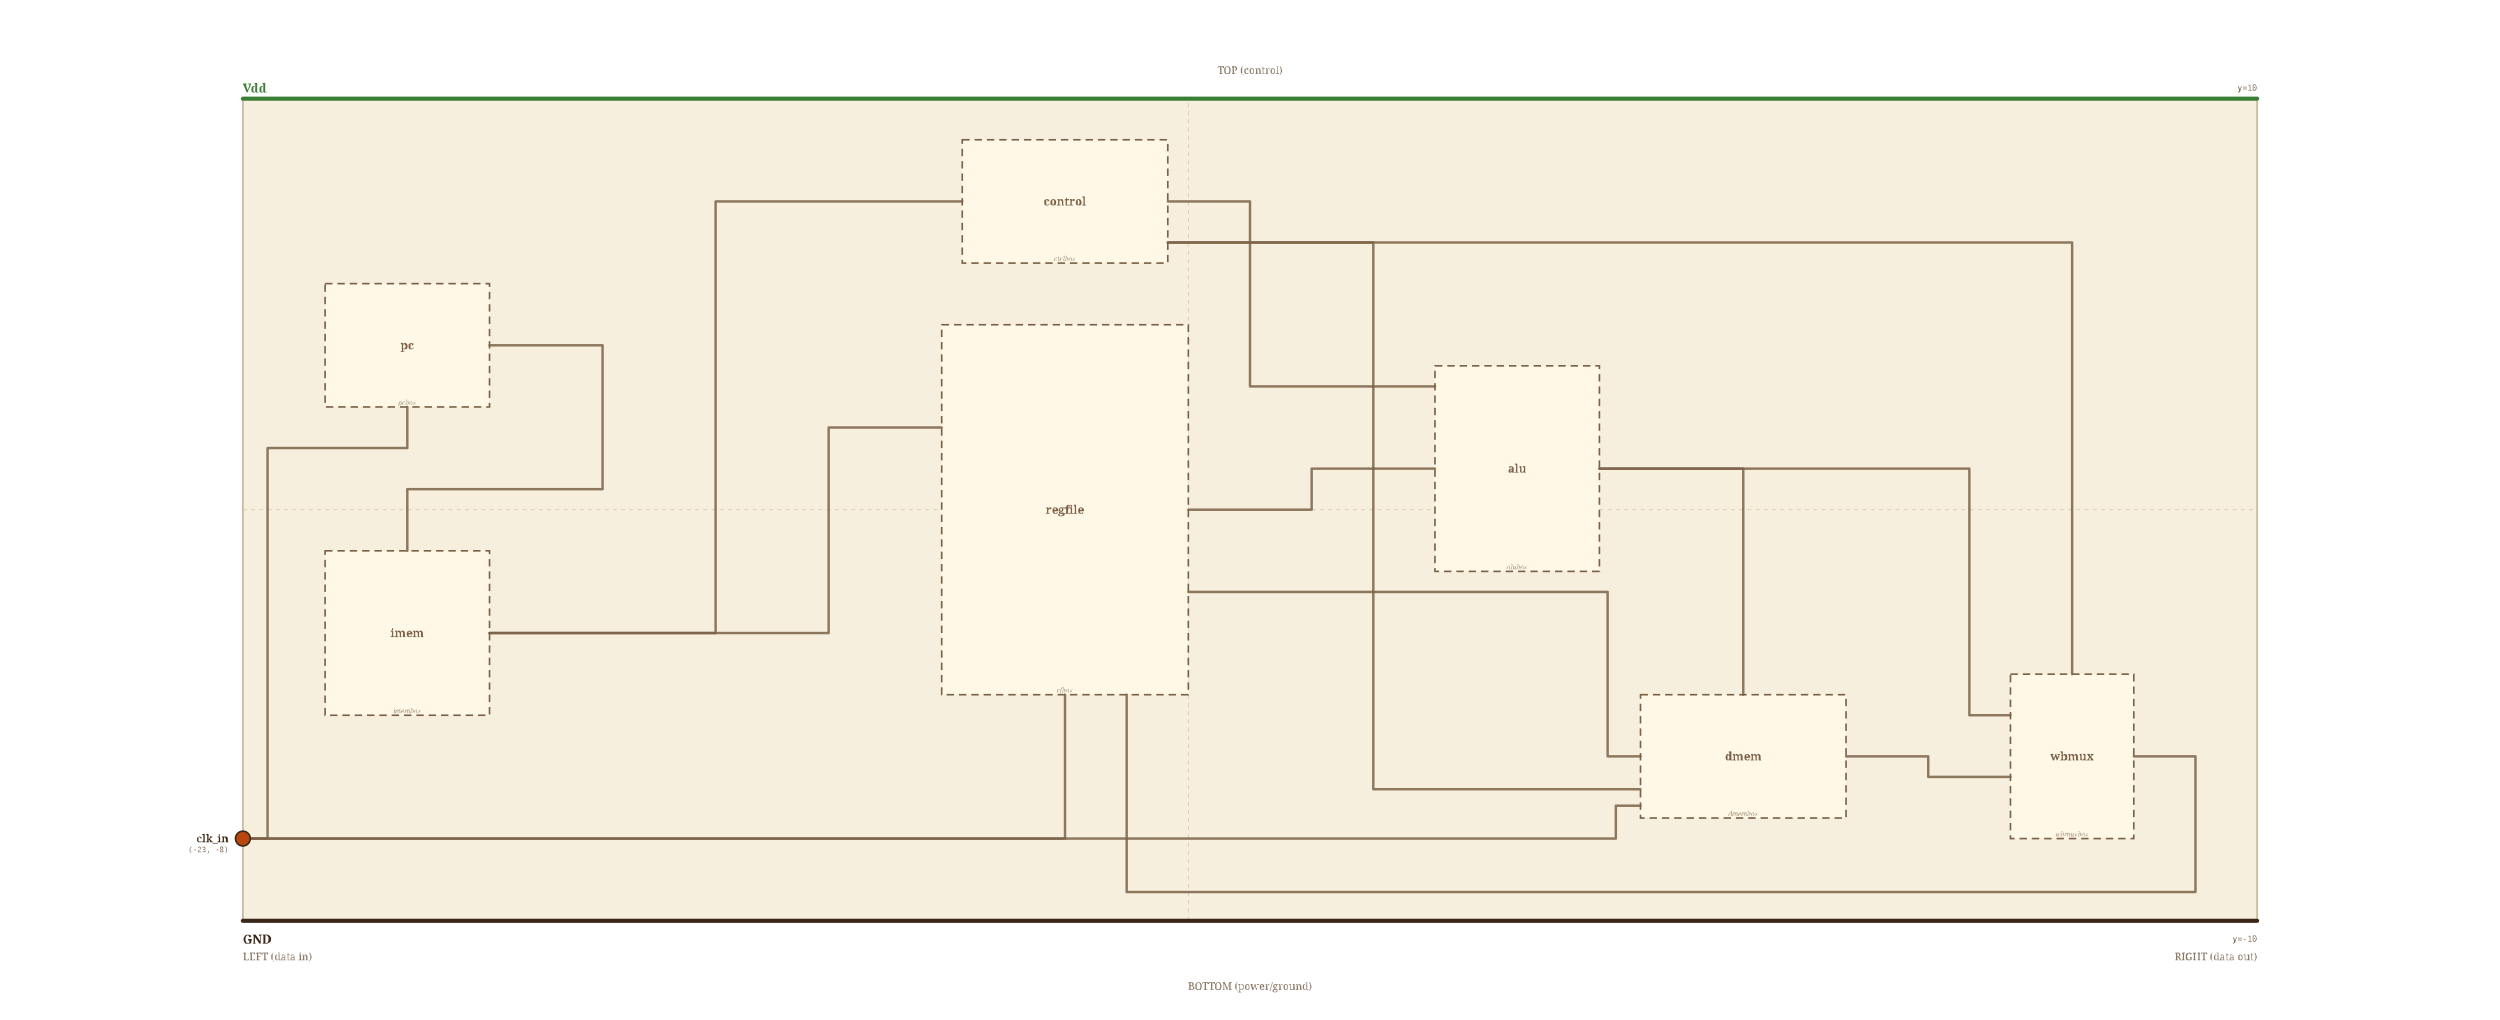
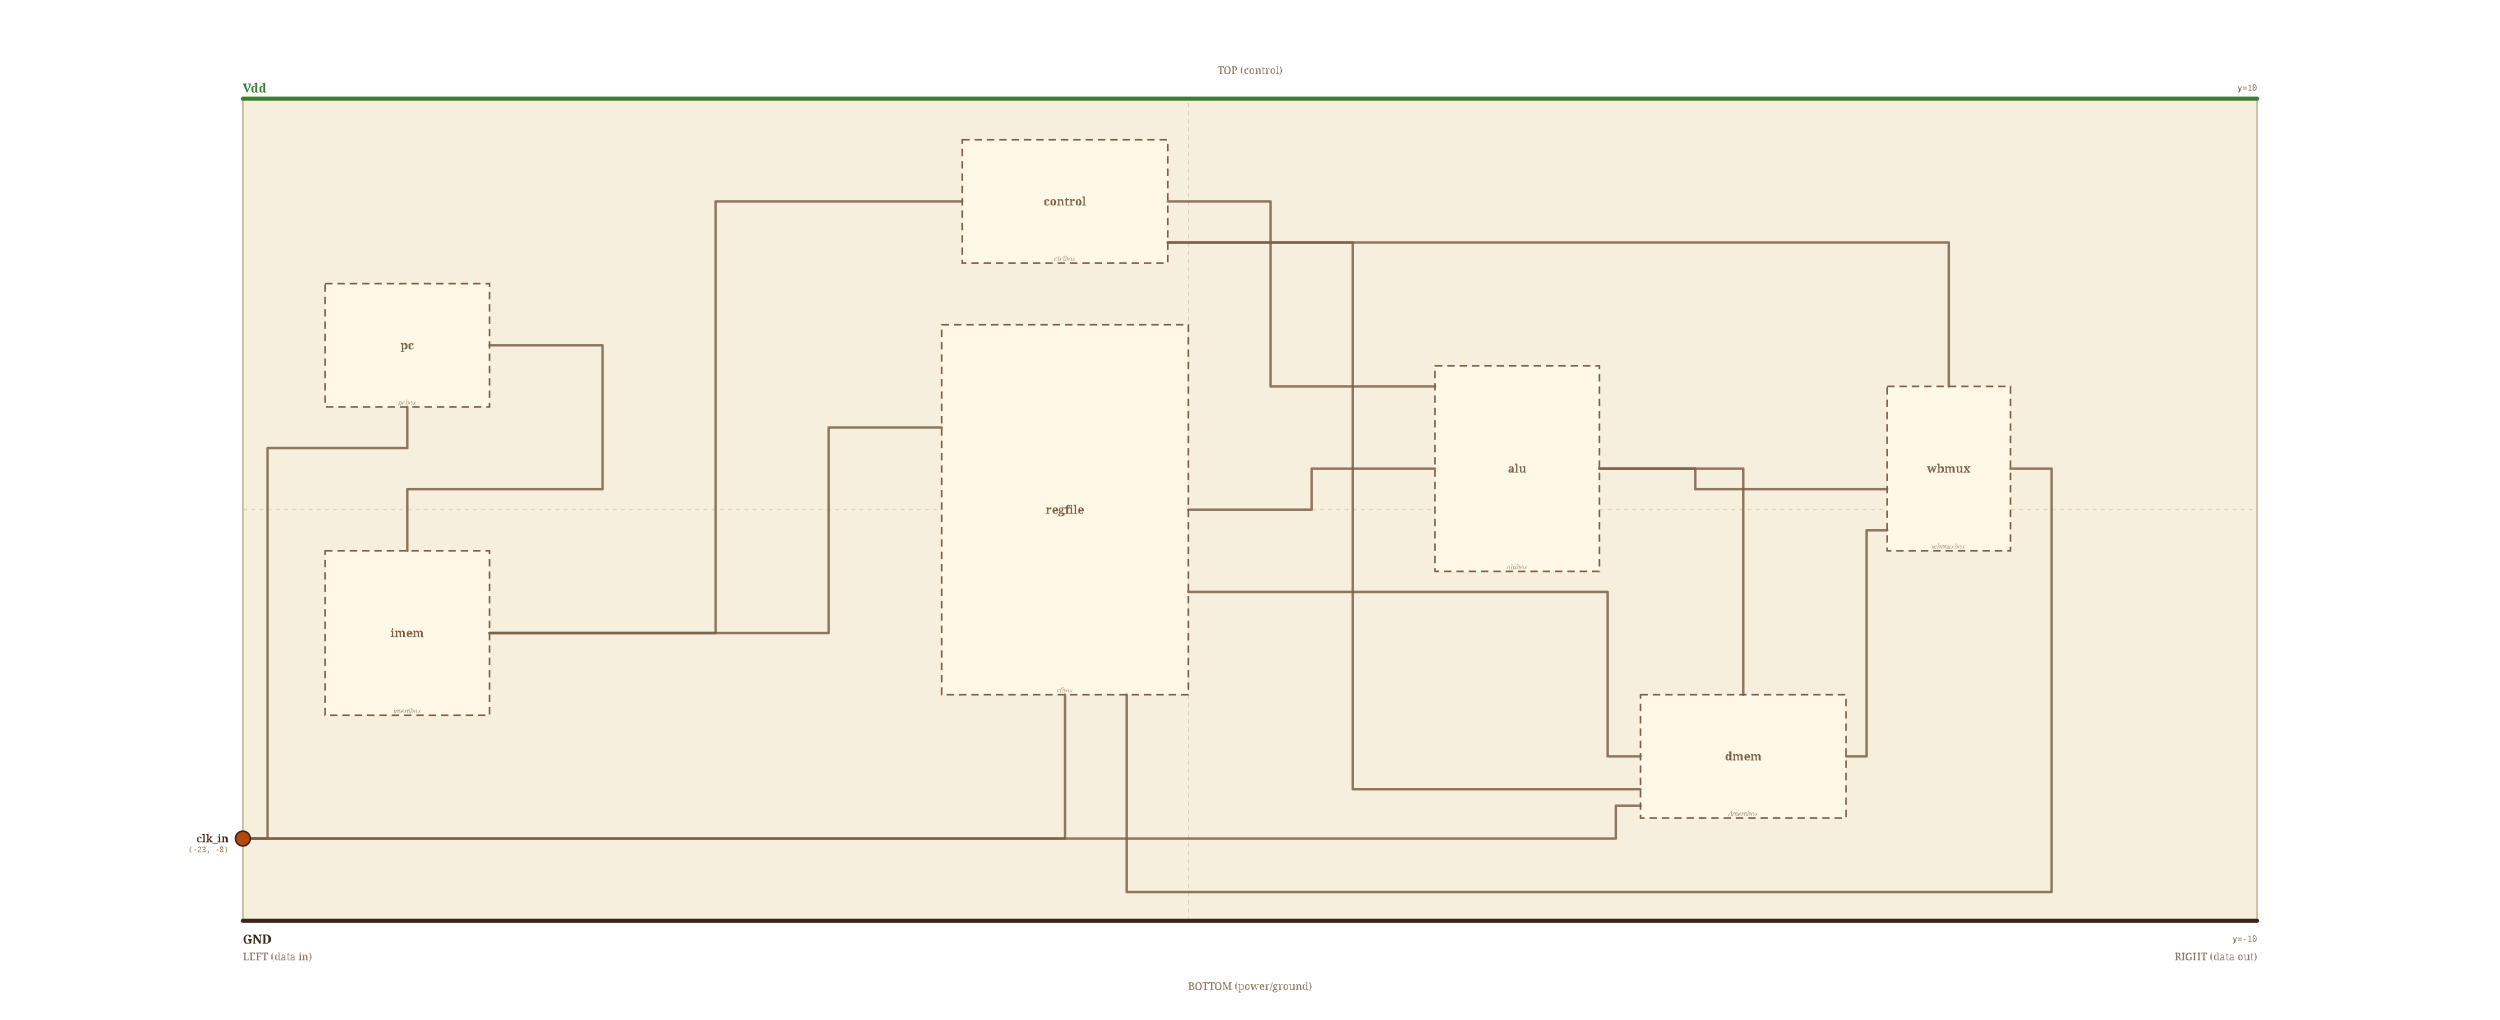
<svg xmlns="http://www.w3.org/2000/svg" viewBox="-28.88 -12.4 60.76 24.8" width="900" height="367">
  <rect x="-23" y="-10" width="49" height="20" fill="#f7efde" stroke="#c5b69a" stroke-width="0.04" />
  <line x1="0" y1="10" x2="0" y2="-10" stroke="#d8c8a8" stroke-width="0.02" stroke-dasharray="0.1,0.1" />
  <line x1="-23" y1="0" x2="26" y2="0" stroke="#d8c8a8" stroke-width="0.02" stroke-dasharray="0.1,0.1" />
  <text x="-23" y="10.96" font-size="0.25" fill="#8a7864" font-family="serif">LEFT (data in)</text>
  <text x="26" y="10.96" font-size="0.25" fill="#8a7864" font-family="serif" text-anchor="end">RIGHT (data out)</text>
  <text x="1.5" y="-10.6" font-size="0.25" fill="#8a7864" font-family="serif" text-anchor="middle">TOP (control)</text>
  <text x="1.5" y="11.68" font-size="0.25" fill="#8a7864" font-family="serif" text-anchor="middle">BOTTOM (power/ground)</text>
  <rect x="-21" y="-5.5" width="4" height="3" fill="#fff8e7" stroke="#7a6147" stroke-width="0.04" stroke-dasharray="0.18,0.12" />
  <text x="-19" y="-4" text-anchor="middle" dominant-baseline="middle" font-size="0.28" fill="#7a6147" font-family="serif" font-weight="bold">pc</text>
  <text x="-19" y="-2.55" text-anchor="middle" dominant-baseline="alphabetic" font-size="0.16" fill="#a89880" font-family="serif" font-style="italic">pcbox</text>
  <rect x="-21" y="1" width="4" height="4" fill="#fff8e7" stroke="#7a6147" stroke-width="0.04" stroke-dasharray="0.18,0.12" />
  <text x="-19" y="3" text-anchor="middle" dominant-baseline="middle" font-size="0.28" fill="#7a6147" font-family="serif" font-weight="bold">imem</text>
  <text x="-19" y="4.95" text-anchor="middle" dominant-baseline="alphabetic" font-size="0.16" fill="#a89880" font-family="serif" font-style="italic">imembox</text>
  <rect x="-5.5" y="-9" width="5" height="3" fill="#fff8e7" stroke="#7a6147" stroke-width="0.04" stroke-dasharray="0.18,0.12" />
  <text x="-3" y="-7.5" text-anchor="middle" dominant-baseline="middle" font-size="0.28" fill="#7a6147" font-family="serif" font-weight="bold">control</text>
  <text x="-3" y="-6.05" text-anchor="middle" dominant-baseline="alphabetic" font-size="0.16" fill="#a89880" font-family="serif" font-style="italic">ctrlbox</text>
  <rect x="-6" y="-4.5" width="6" height="9" fill="#fff8e7" stroke="#7a6147" stroke-width="0.04" stroke-dasharray="0.18,0.12" />
  <text x="-3" y="0" text-anchor="middle" dominant-baseline="middle" font-size="0.28" fill="#7a6147" font-family="serif" font-weight="bold">regfile</text>
  <text x="-3" y="4.45" text-anchor="middle" dominant-baseline="alphabetic" font-size="0.16" fill="#a89880" font-family="serif" font-style="italic">rfbox</text>
  <rect x="6" y="-3.5" width="4" height="5" fill="#fff8e7" stroke="#7a6147" stroke-width="0.04" stroke-dasharray="0.18,0.12" />
  <text x="8" y="-1" text-anchor="middle" dominant-baseline="middle" font-size="0.28" fill="#7a6147" font-family="serif" font-weight="bold">alu</text>
  <text x="8" y="1.45" text-anchor="middle" dominant-baseline="alphabetic" font-size="0.16" fill="#a89880" font-family="serif" font-style="italic">alubox</text>
  <rect x="11" y="4.5" width="5" height="3" fill="#fff8e7" stroke="#7a6147" stroke-width="0.04" stroke-dasharray="0.18,0.12" />
  <text x="13.5" y="6" text-anchor="middle" dominant-baseline="middle" font-size="0.28" fill="#7a6147" font-family="serif" font-weight="bold">dmem</text>
  <text x="13.5" y="7.45" text-anchor="middle" dominant-baseline="alphabetic" font-size="0.16" fill="#a89880" font-family="serif" font-style="italic">dmembox</text>
-   <rect x="20" y="4" width="3" height="4" fill="#fff8e7" stroke="#7a6147" stroke-width="0.04" stroke-dasharray="0.18,0.12" />
-   <text x="21.5" y="6" text-anchor="middle" dominant-baseline="middle" font-size="0.28" fill="#7a6147" font-family="serif" font-weight="bold">wbmux</text>
-   <text x="21.5" y="7.95" text-anchor="middle" dominant-baseline="alphabetic" font-size="0.16" fill="#a89880" font-family="serif" font-style="italic">wbmuxbox</text>
+   <rect x="17" y="-3" width="3" height="4" fill="#fff8e7" stroke="#7a6147" stroke-width="0.04" stroke-dasharray="0.18,0.12" />
+   <text x="18.5" y="-1" text-anchor="middle" dominant-baseline="middle" font-size="0.28" fill="#7a6147" font-family="serif" font-weight="bold">wbmux</text>
+   <text x="18.5" y="0.95" text-anchor="middle" dominant-baseline="alphabetic" font-size="0.16" fill="#a89880" font-family="serif" font-style="italic">wbmuxbox</text>
  <polyline points="-23.000,8.000 -22.400,8.000 -22.400,-1.500 -19.000,-1.500 -19.000,-2.500" fill="none" stroke="#7a6147" stroke-width="0.06" stroke-linejoin="round" stroke-linecap="round" opacity="0.85" />
  <polyline points="-23.000,8.000 -3.000,8.000 -3.000,4.500" fill="none" stroke="#7a6147" stroke-width="0.06" stroke-linejoin="round" stroke-linecap="round" opacity="0.85" />
  <polyline points="-23.000,8.000 10.400,8.000 10.400,7.200 11.000,7.200" fill="none" stroke="#7a6147" stroke-width="0.06" stroke-linejoin="round" stroke-linecap="round" opacity="0.85" />
  <polyline points="-17.000,-4.000 -14.250,-4.000 -14.250,-0.500 -19.000,-0.500 -19.000,1.000" fill="none" stroke="#7a6147" stroke-width="0.06" stroke-linejoin="round" stroke-linecap="round" opacity="0.85" />
  <polyline points="-17.000,3.000 -8.750,3.000 -8.750,-2.000 -6.000,-2.000" fill="none" stroke="#7a6147" stroke-width="0.06" stroke-linejoin="round" stroke-linecap="round" opacity="0.85" />
  <polyline points="-17.000,3.000 -11.500,3.000 -11.500,-7.500 -5.500,-7.500" fill="none" stroke="#7a6147" stroke-width="0.06" stroke-linejoin="round" stroke-linecap="round" opacity="0.85" />
-   <polyline points="-0.500,-7.500 1.500,-7.500 1.500,-3.000 6.000,-3.000" fill="none" stroke="#7a6147" stroke-width="0.06" stroke-linejoin="round" stroke-linecap="round" opacity="0.85" />
-   <polyline points="-0.500,-6.500 21.500,-6.500 21.500,4.000" fill="none" stroke="#7a6147" stroke-width="0.06" stroke-linejoin="round" stroke-linecap="round" opacity="0.85" />
-   <polyline points="-0.500,-6.500 4.500,-6.500 4.500,6.800 11.000,6.800" fill="none" stroke="#7a6147" stroke-width="0.06" stroke-linejoin="round" stroke-linecap="round" opacity="0.85" />
+   <polyline points="-0.500,-7.500 2.000,-7.500 2.000,-3.000 6.000,-3.000" fill="none" stroke="#7a6147" stroke-width="0.06" stroke-linejoin="round" stroke-linecap="round" opacity="0.85" />
+   <polyline points="-0.500,-6.500 18.500,-6.500 18.500,-3.000" fill="none" stroke="#7a6147" stroke-width="0.06" stroke-linejoin="round" stroke-linecap="round" opacity="0.85" />
+   <polyline points="-0.500,-6.500 4.000,-6.500 4.000,6.800 11.000,6.800" fill="none" stroke="#7a6147" stroke-width="0.06" stroke-linejoin="round" stroke-linecap="round" opacity="0.85" />
  <polyline points="0.000,0.000 3.000,0.000 3.000,-1.000 6.000,-1.000" fill="none" stroke="#7a6147" stroke-width="0.06" stroke-linejoin="round" stroke-linecap="round" opacity="0.85" />
  <polyline points="0.000,2.000 10.200,2.000 10.200,6.000 11.000,6.000" fill="none" stroke="#7a6147" stroke-width="0.06" stroke-linejoin="round" stroke-linecap="round" opacity="0.85" />
  <polyline points="10.000,-1.000 13.500,-1.000 13.500,4.500" fill="none" stroke="#7a6147" stroke-width="0.06" stroke-linejoin="round" stroke-linecap="round" opacity="0.85" />
-   <polyline points="10.000,-1.000 19.000,-1.000 19.000,5.000 20.000,5.000" fill="none" stroke="#7a6147" stroke-width="0.06" stroke-linejoin="round" stroke-linecap="round" opacity="0.85" />
-   <polyline points="16.000,6.000 18.000,6.000 18.000,6.500 20.000,6.500" fill="none" stroke="#7a6147" stroke-width="0.06" stroke-linejoin="round" stroke-linecap="round" opacity="0.85" />
-   <polyline points="23.000,6.000 24.500,6.000 24.500,9.300 -1.500,9.300 -1.500,4.500" fill="none" stroke="#7a6147" stroke-width="0.06" stroke-linejoin="round" stroke-linecap="round" opacity="0.85" />
+   <polyline points="10.000,-1.000 12.333,-1.000 12.333,-0.500 17.000,-0.500" fill="none" stroke="#7a6147" stroke-width="0.06" stroke-linejoin="round" stroke-linecap="round" opacity="0.85" />
+   <polyline points="16.000,6.000 16.500,6.000 16.500,0.500 17.000,0.500" fill="none" stroke="#7a6147" stroke-width="0.06" stroke-linejoin="round" stroke-linecap="round" opacity="0.85" />
+   <polyline points="20.000,-1.000 21.000,-1.000 21.000,9.300 -1.500,9.300 -1.500,4.500" fill="none" stroke="#7a6147" stroke-width="0.06" stroke-linejoin="round" stroke-linecap="round" opacity="0.85" />
  <circle cx="-23" cy="8" r="0.18" fill="#b8470d" stroke="#3b2718" stroke-width="0.04" />
  <text x="-23.35" y="8" text-anchor="end" dominant-baseline="middle" font-size="0.26" fill="#3b2718" font-family="serif" font-weight="600">clk_in</text>
  <text x="-23.35" y="8.28" text-anchor="end" dominant-baseline="middle" font-size="0.18" fill="#7a6147" font-family="monospace">(-23, -8)</text>
  <line x1="-23" y1="-10" x2="26" y2="-10" stroke="#3a7d34" stroke-width="0.10" stroke-linecap="round" />
  <text x="-23" y="-10.25" text-anchor="start" dominant-baseline="middle" font-size="0.30" fill="#3a7d34" font-family="serif" font-weight="700">Vdd</text>
  <text x="26" y="-10.25" text-anchor="end" dominant-baseline="middle" font-size="0.20" fill="#7a6147" font-family="monospace">y=10</text>
  <line x1="-23" y1="10" x2="26" y2="10" stroke="#3b2718" stroke-width="0.10" stroke-linecap="round" />
  <text x="-23" y="10.45" text-anchor="start" dominant-baseline="middle" font-size="0.30" fill="#3b2718" font-family="serif" font-weight="700">GND</text>
  <text x="26" y="10.45" text-anchor="end" dominant-baseline="middle" font-size="0.20" fill="#7a6147" font-family="monospace">y=-10</text>
</svg>
